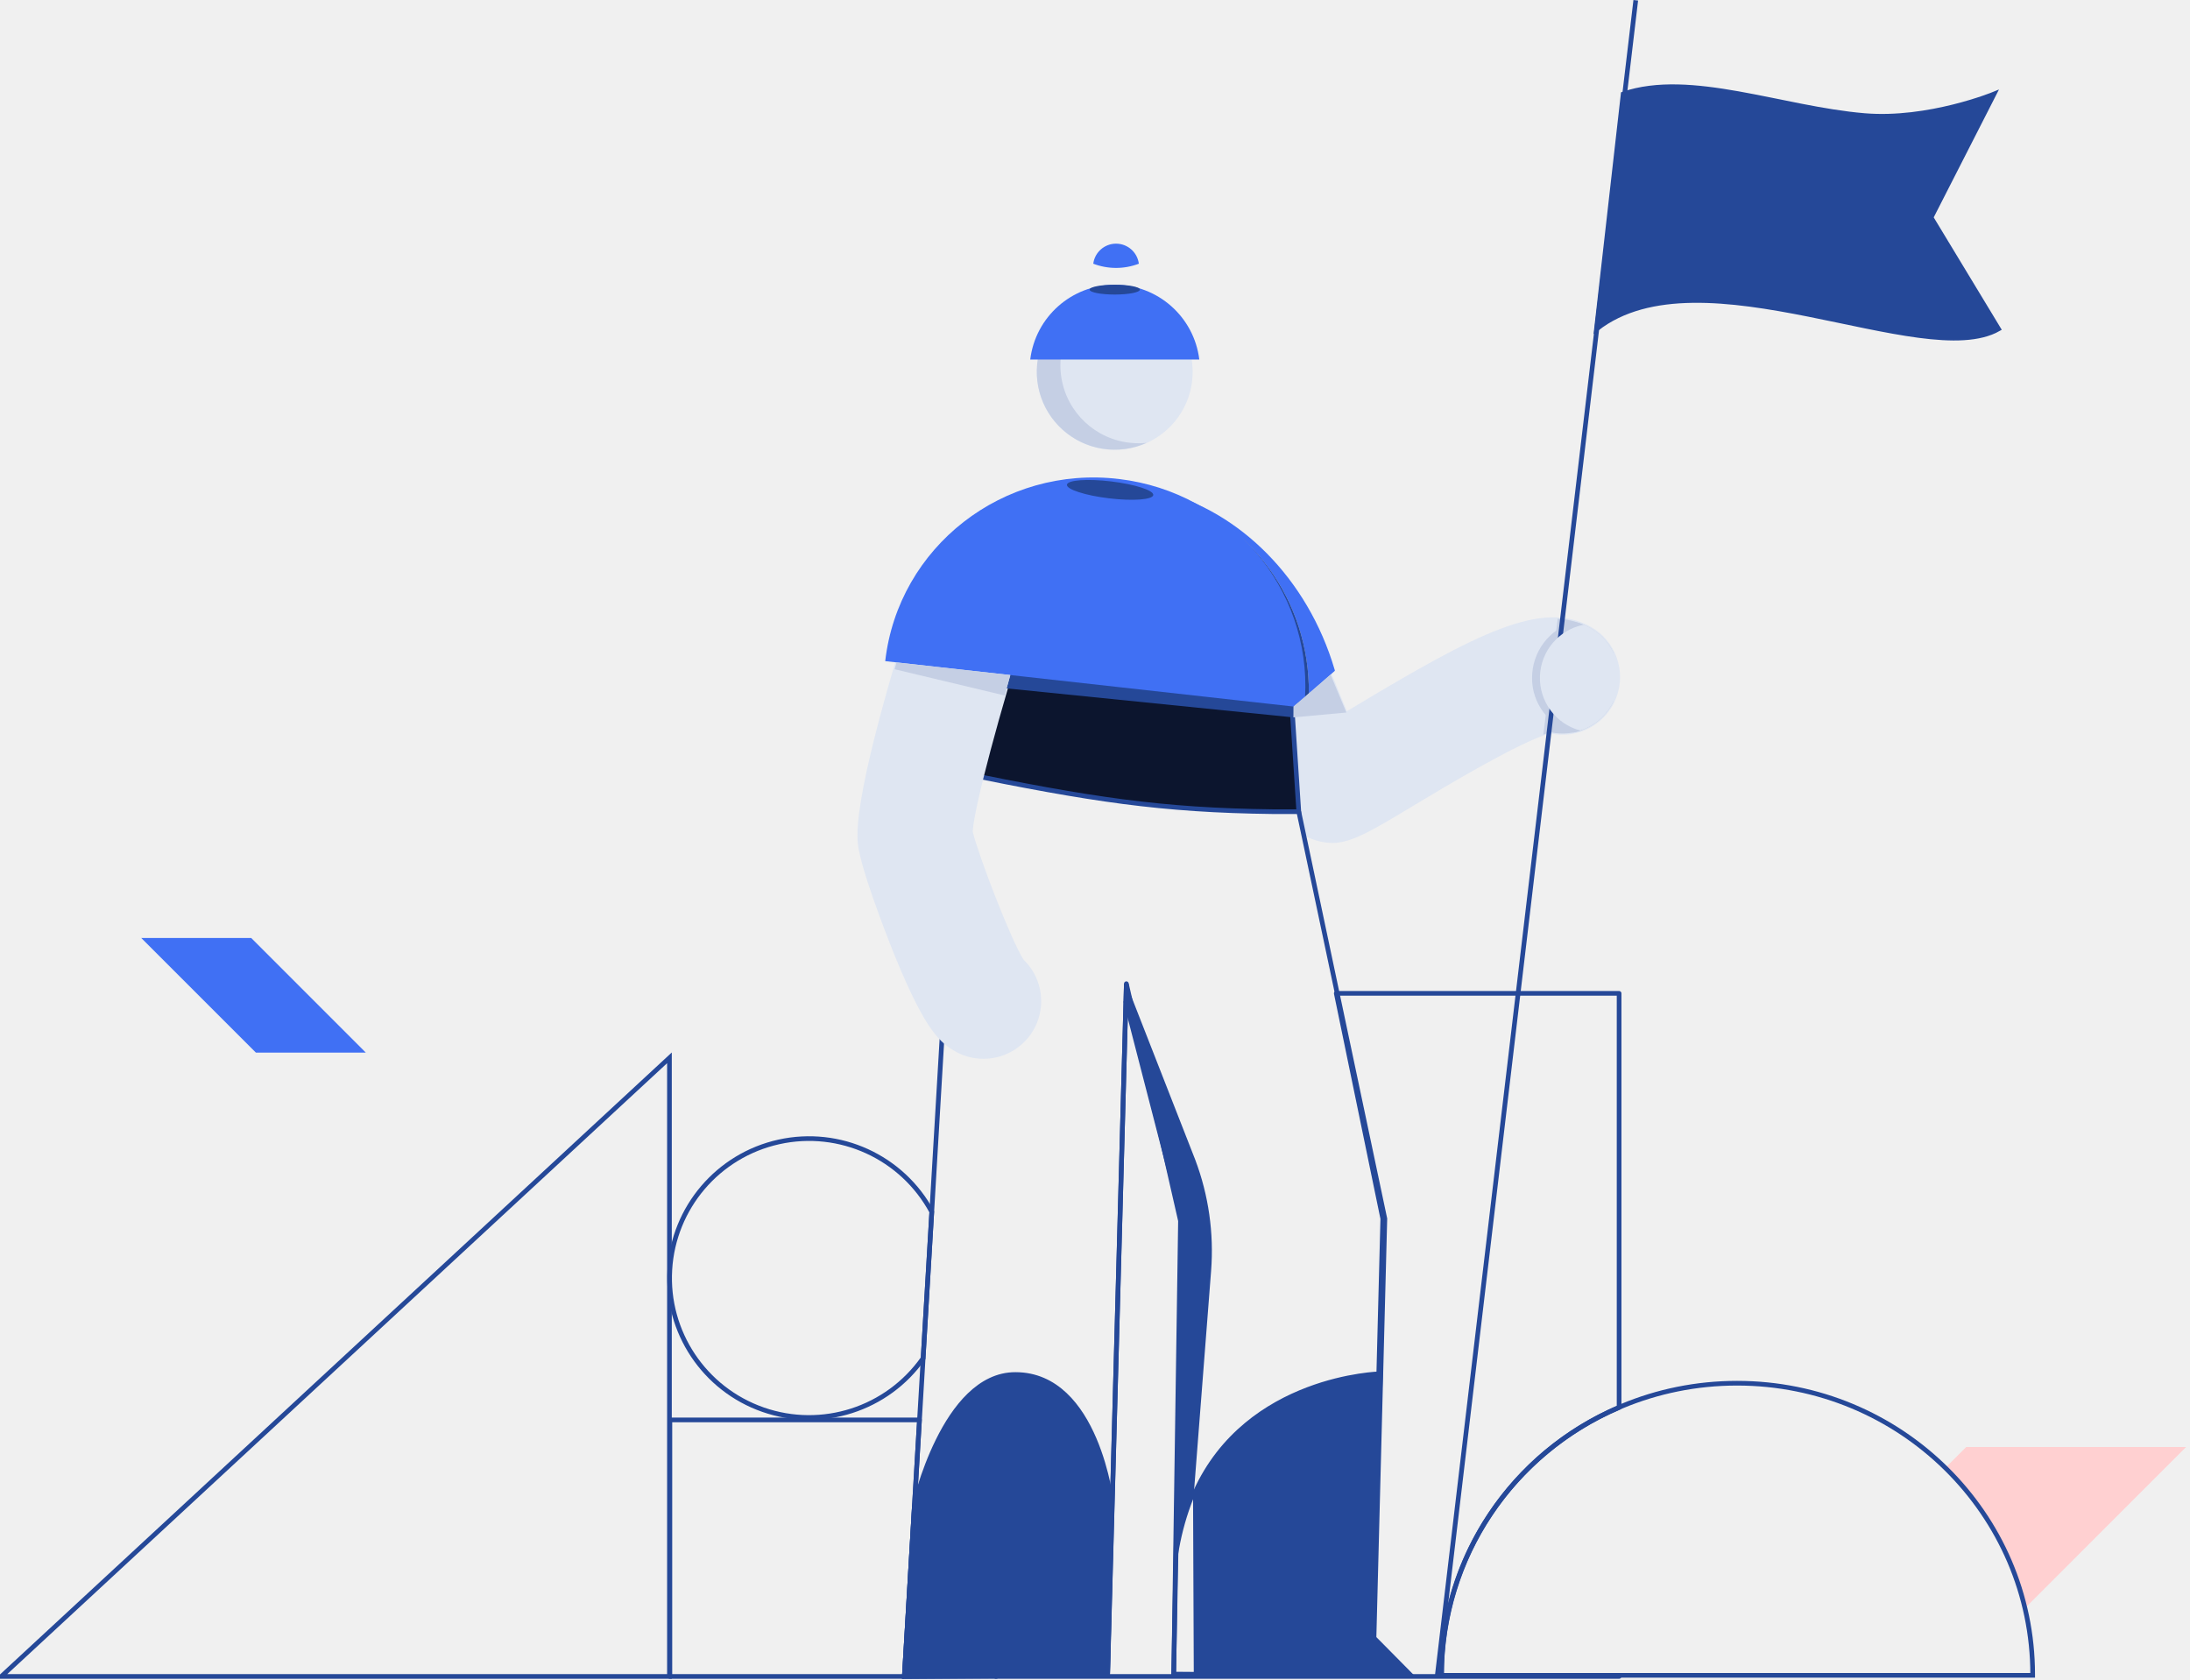
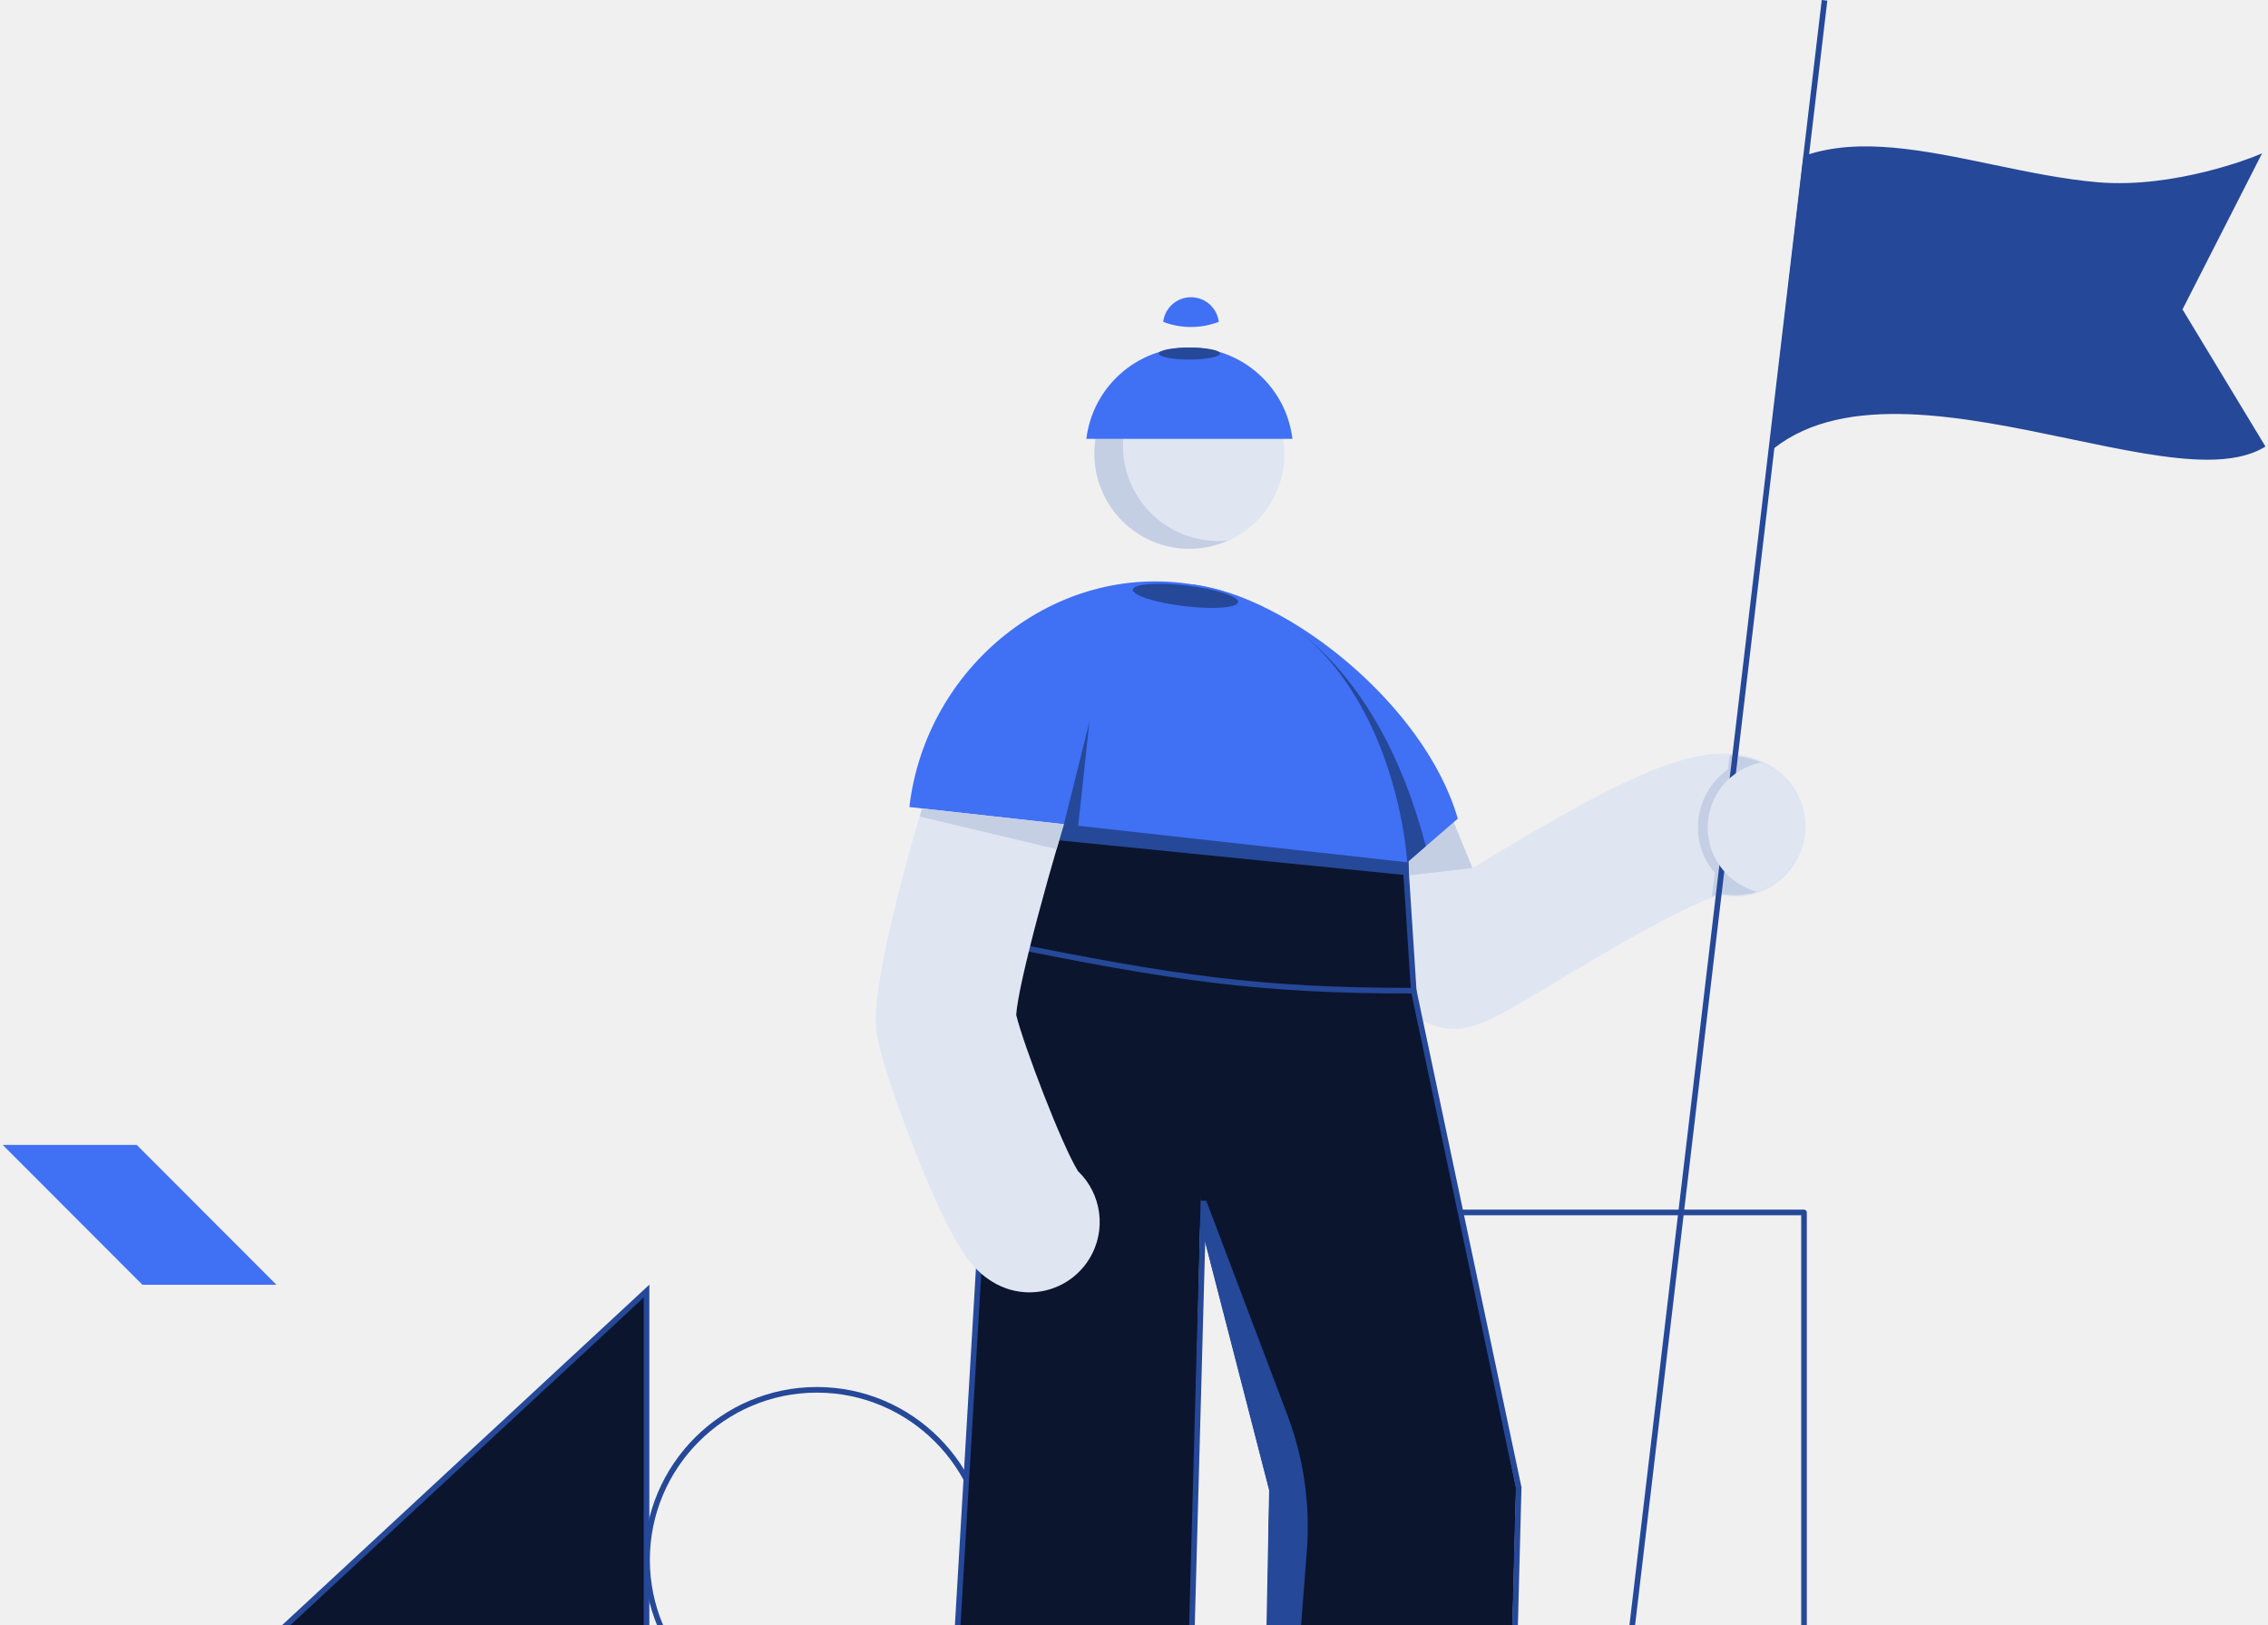
- <svg xmlns="http://www.w3.org/2000/svg" width="468" height="359" viewBox="0 0 468 359">
-   <g fill="none" fill-rule="evenodd">
-     <path stroke="#254898" stroke-linecap="round" stroke-linejoin="round" d="M346 300.81V212.3h-60.44l9.94 48.16-2.33 89.62L301 358l-50.17-.16 1.44-96.93-11.57-50.67-4 147.72h-23.9v.33H346v-.24h-37.95v-.15c.089-24.909 15.017-47.367 37.95-57.09z" />
-     <path fill="#FFD0D1" fill-rule="nonzero" d="M432.71 343.71l34.47-34.46h-47l-4.47 4.47a61.82 61.82 0 0 1 17 29.99zM371.39 358.05l-.18.18h46.99l.18-.18z" />
-     <path fill="#4070F4" fill-rule="nonzero" d="M53.69 200.47h-23.5l24.49 24.49h23.49z" />
-     <path stroke="#254898" d="M308.05 357.9c0-34.4 28.28-62.28 63.16-62.28 34.88 0 63.17 27.88 63.17 62.28v.15H308.05v-.15zM143.06 358.29V226.08L.28 358.29z" />
-     <path stroke="#254898" d="M197.27 290.25l1.85-31.25a29.8 29.8 0 1 0-1.85 31.28v-.03z" />
-     <path stroke="#254898" stroke-linejoin="round" d="M193.28 357.96l3.21-54.5h-53.34v54.83h69.76v-.33z" />
-     <path fill="#DFE6F2" fill-rule="nonzero" d="M284.65 180.16a12.41 12.41 0 0 1-4.54-.95c-.45-.18-.9-.37-1.33-.57l-1.23-5.17s-11.45-9.47-14.76-17.61c-2.55-6.32-5.2-12.86-9-18.06a12.32 12.32 0 1 1 19.9-14.52c5.58 7.66 9.1 16.36 11.93 23.34.67 1.67 1.45 3.6 2.22 5.37l1.38-.83c26.65-16 40.34-23 50.67-17.22a12.32 12.32 0 0 1-8.61 22.8c-6.18 1.58-22.87 11.62-29.36 15.53-8.84 5.32-13.11 7.89-17.27 7.89z" />
-     <path fill="#254898" fill-rule="nonzero" d="M251.12 342.21a55.58 55.58 0 0 1 3.92-22l3.77-48.58a55.17 55.17 0 0 0-3.39-23.77l-14.72-37.62v5.5l11.55 45.14-1.44 96.93.31-15.6z" />
-     <path fill="#254898" fill-rule="nonzero" stroke="#254898" d="M301.35 358.13l-8.23-8.21L295 293.6s-28.4.61-39.55 25.28l.16 38.82 45.74.43zM195.4 321.93s6.31-28.19 21.59-28.17c17.5 0 20.56 27.64 20.56 27.64l-.87 36.6-43.42.33 2.14-36.4z" />
-     <path fill="#4070F4" fill-rule="nonzero" d="M285.22 143.15c-5.8-19.69-20.47-33.9-37-38.09 18.913 5.835 31.724 23.429 31.47 43.22l5.57-4.92c-.01-.07-.02-.14-.04-.21z" />
-     <path fill="#254898" fill-rule="nonzero" d="M248.23 105.06a41.49 41.49 0 0 0-8.64-1.24c22.45 4.07 38.6 24.3 36.82 47.17l2.48-2 .81-.73c.245-19.784-12.564-37.367-31.47-43.2z" />
-     <path fill="#0C152E" fill-rule="nonzero" stroke="#254898" d="M277.55 173.47h-5.48c-24.13-.29-38.93-2.62-67.41-8.41l4.44-26.54 66.64 7.13 1.81 27.82z" />
-     <path stroke="#254898" d="M204.66 165.03l-11.38 192.93h43.4l4.02-147.72" />
-     <path fill="#05DD8F" fill-rule="nonzero" d="M256.73 107.45h.09z" />
-     <path stroke="#254898" d="M240.56 213.92l12.13 46.96-1.88 96.93 50.61.16-7.8-7.89 2.32-89.62-17.31-81.9-1.08-5.09" />
-     <circle cx="238.22" cy="79.48" r="16.65" fill="#DFE6F2" fill-rule="nonzero" />
-     <path fill="#C5CFE4" fill-rule="nonzero" d="M236.45 62.88a16.65 16.65 0 0 0 5.22 31.77 16.29 16.29 0 0 0 3.35 0 16.65 16.65 0 1 1-8.57-31.75v-.02z" />
-     <path fill="#DFE6F2" fill-rule="nonzero" d="M210.17 226.29a12.29 12.29 0 0 1-6.5-1.86c-3.25-2-6.52-5.13-13.44-22.61-1-2.64-6.3-16.11-6.9-21.45-1-8.68 6.27-33.91 12.5-53.55 2.19-6.301 8.999-9.714 15.358-7.7 6.36 2.016 9.96 8.727 8.122 15.14-5.36 16.9-11.11 38-11.45 43.46 1.24 5.09 8 22.78 10.85 27.36a12.32 12.32 0 0 1-8.54 21.21z" />
-     <path fill="#C5CFE4" fill-rule="nonzero" d="M336.4 132.91a12.43 12.43 0 0 0-9 12 12 12 0 0 0 8.88 11.65 10.19 10.19 0 0 0 1.81-.5c.51-.24 4.06-20 .6-22.39a7.18 7.18 0 0 0-2.29-.76z" />
-     <path fill="#DFE6F2" fill-rule="nonzero" d="M344.72 139.37V150a12.05 12.05 0 0 0 0-10.63z" />
-     <path fill="#C5CFE4" fill-rule="nonzero" d="M344.45 150.55c.1-.17.18-.36.27-.54v-10.64a12.08 12.08 0 0 0-5-5.2 15.49 15.49 0 0 0-6.84-1.93L329.81 157c.41-.14 1.14-.39 1.48-.52a12.05 12.05 0 0 0 13.16-5.93z" />
-     <path fill="#254898" fill-rule="nonzero" stroke="#254898" d="M427.08 70.3c-16.06 9.13-63.58-17.45-85.91 0l5.7-50.2c14.37-4.9 33.95 3.13 51.56 4.6 13.72 1.15 27.69-4.6 27.69-4.6l-13.46 26.38 14.42 23.82z" />
-     <path fill="#0C152E" fill-rule="nonzero" stroke="#254898" d="M307.16 357.97L349.56.06" />
-     <path fill="#DFE6F2" fill-rule="nonzero" d="M344.45 150.55c3.228-5.816 1.134-13.148-4.68-16.38-.44-.24-.89-.46-1.34-.65a11.61 11.61 0 0 0-.72 22.61 12 12 0 0 0 6.74-5.58z" />
-     <path fill="#254898" fill-rule="nonzero" d="M276.4 153.32l-61.3-6.2 1.21-4.4 60.09-1.32z" />
-     <path fill="#4070F4" fill-rule="nonzero" d="M276.41 151c1.25-1.05 1.23-.93 2.48-2 1.28-23.22-16-43.78-39.72-46.62-24.77-3-47.2 14.48-50 38.92l87.24 9.7z" />
-     <ellipse cx="237.227" cy="104.696" fill="#254898" fill-rule="nonzero" rx="1.82" ry="9.29" transform="rotate(-83.18 237.227 104.696)" />
-     <path fill="#C5CFE4" fill-rule="nonzero" d="M214.69 148.64l-23.5-5.61.39-1.45 24.34 2.7zM276.41 150.99l-.01 2.33 11.32-1.04-3.38-8.1z" />
-     <path fill="#4070F4" fill-rule="nonzero" d="M256.29 76.84c-1.118-9.128-8.87-15.987-18.065-15.987-9.196 0-16.947 6.86-18.065 15.987h36.13zM233.63 56.36a4.91 4.91 0 0 1 9.74 0 13.63 13.63 0 0 1-9.74 0z" />
-     <ellipse cx="238.22" cy="61.9" fill="#254898" fill-rule="nonzero" rx="5.37" ry="1.05" />
+ <svg xmlns="http://www.w3.org/2000/svg" xmlns:xlink="http://www.w3.org/1999/xlink" width="518" height="371">
+   <defs>
+     <path id="a" d="M0 467.93h609.947V0H0z" />
+   </defs>
+   <g transform="translate(-40)" fill="none" fill-rule="evenodd">
+     <path d="M372.143 234.97c-1.91 0-3.799-.418-5.923-1.247-12.165-4.734-17.213-17.23-22.558-30.458-3.331-8.243 26.067-21.154 29.748-12.045.88 2.177 1.898 4.696 2.902 7.005l1.792-1.078c34.725-20.917 52.557-29.951 66.013-22.468 7.747 4.308 10.539 14.085 6.237 21.84-3.522 6.346-10.71 9.37-17.441 7.9-8.056 2.057-29.81 15.16-38.265 20.253-11.518 6.938-17.095 10.297-22.505 10.297" fill="#DFE6F2" />
+     <path fill="#C5CFE4" d="M361.57 196.253l.248 3.664 14.484-1.697-4.411-10.766z" />
+     <path d="M372.876 186.7c-7.55-25.678-38.611-50.631-60.617-53.263 14.692 8.244 43.233 35.917 49.147 63.489l11.542-9.964c-.027-.087-.045-.174-.072-.262" fill="#4070F4" />
+     <path d="M325.69 137.608h-3.672c1.153.219 30.259 26.15 27.938 55.985l11.45 3.333 4.243-3.683c-11.343-43.492-35.44-53.497-39.96-55.635" fill="#254898" />
+     <mask id="b" fill="#fff">
+       <use xlink:href="#a" />
+     </mask>
+     <path d="M279.145 466.638h172.242V277.522H279.145v189.116zm172.882 1.285H278.503a.642.642 0 0 1-.642-.642V276.88c0-.355.286-.643.642-.643h173.524c.356 0 .642.288.642.643v190.4a.642.642 0 0 1-.642.643z" fill="#254898" mask="url(#b)" />
+     <path fill="#4070F4" mask="url(#b)" d="M71.224 261.453H40.615l31.906 31.939h30.609z" />
+     <path fill="#0C152E" mask="url(#b)" d="M187.668 467.28V294.849L1.638 467.281z" />
+     <path d="M3.277 466.638h183.749v-170.32L3.276 466.638zm185.033 1.285H0l188.31-174.546v174.546z" fill="#254898" mask="url(#b)" />
+     <path d="M226.574 318.03c-21.036 0-38.149 17.131-38.149 38.189 0 21.056 17.113 38.187 38.15 38.187 21.035 0 38.148-17.131 38.148-38.187 0-21.058-17.113-38.188-38.149-38.188m0 77.66c-21.742 0-39.433-17.708-39.433-39.472 0-21.766 17.691-39.473 39.433-39.473s39.433 17.707 39.433 39.473c0 21.764-17.691 39.472-39.433 39.472" fill="#254898" mask="url(#b)" />
+     <path fill="#0C152E" mask="url(#b)" d="M314.118 278.99l15.809 61.25-1.874 126.42 65.356.204-10.167-10.285 3.032-116.883-23.384-113.453-95.542-11.007-14.253 251.61h56.54l4.663-194.48" />
+     <path d="M315.518 274.217l-.642 7.154 15.052 58.87-1.874 126.42 1.84-1.843 8.583-110.628a72.032 72.032 0 0 0-4.423-31l-18.536-48.973z" fill="#254898" mask="url(#b)" />
+     <path d="M362.89 226.243c-35.837 0-55.133-2.901-94.961-11.006l5.776-34.623 86.831 9.303 2.354 36.326z" fill="#0C152E" mask="url(#b)" />
+     <path d="M268.663 214.73c39.856 8.1 59.23 10.835 93.543 10.871l-2.275-35.102-85.694-9.182-5.574 33.413zm94.911 12.156h-.684c-35.026 0-54.462-2.752-95.09-11.02l-.607-.124 5.979-35.83 87.97 9.424 2.432 37.55z" fill="#254898" mask="url(#b)" />
+     <path fill="#254898" mask="url(#b)" d="M310.26 467.488h-57.845l14.872-252.29 1.282.076-14.793 250.93h55.235l5.224-192.025 1.284.035z" />
+     <path d="M335.76 140.135l.01.016c.035.011.071.02.107.03l-.117-.046z" fill="#05DD8F" mask="url(#b)" />
+     <path fill="#254898" mask="url(#b)" d="M395.532 467.512L327.4 467.3l2.465-126.984-15.789-61.165 1.244-.321 15.83 61.336v.087l-2.442 125.767 63.74.197-9.275-9.382.007-.272 3.03-116.808-23.947-113.379 1.257-.266 23.976 113.527v.076l-3.026 116.608z" />
+     <path d="M333.25 101.606c1.131 11.941-7.62 22.538-19.548 23.671-11.928 1.134-22.515-7.63-23.646-19.57-1.131-11.94 7.62-22.537 19.548-23.669 11.928-1.132 22.514 7.629 23.647 19.568" fill="#DFE6F2" mask="url(#b)" />
+     <path d="M309.337 82.001c-6.892 3.094-11.975 9.705-12.74 17.77-1.13 11.94 7.622 22.538 19.551 23.67 1.48.14 2.94.129 4.363-.023a21.574 21.574 0 0 1-10.907 1.8c-11.927-1.134-20.679-11.731-19.548-23.672.99-10.458 9.236-18.477 19.281-19.545" fill="#C5CFE4" mask="url(#b)" />
+     <path d="M275.107 295.13c-2.897 0-5.829-.785-8.47-2.43-4.244-2.65-8.494-6.694-17.513-29.483-1.366-3.448-8.216-21.012-8.985-27.985-1.248-11.318 8.165-44.227 16.28-69.84 2.679-8.458 11.704-13.135 20.145-10.455 8.447 2.682 13.122 11.71 10.443 20.165-6.979 22.036-14.47 49.52-14.91 56.678 1.607 6.645 10.377 29.707 14.129 35.688 5.376 5.145 6.603 13.521 2.516 20.091-3.041 4.885-8.278 7.57-13.635 7.57" fill="#DFE6F2" mask="url(#b)" />
+     <path d="M439.56 173.338c-6.79 1.932-11.764 8.176-11.764 15.591 0 7.413 4.793 13.254 11.577 15.188 0 0 1.608-.296 2.358-.654.662-.315 5.283-26.035.777-29.196-.234-.165-2.607-1.087-2.948-.93" fill="#C5CFE4" mask="url(#b)" />
+     <path d="M450.398 181.77v13.871a15.697 15.697 0 0 0 0-13.87" fill="#DFE6F2" mask="url(#b)" />
+     <path d="M450.05 196.352c.129-.234.232-.474.347-.712v-13.87a15.615 15.615 0 0 0-6.447-6.787c-2.743-1.524-5.682-2.342-8.912-2.511l-4.055 32.255c.53-.178 1.473-.506 1.919-.666 6.62 1.48 13.688-1.475 17.147-7.709" fill="#C5CFE4" mask="url(#b)" />
+     <path d="M556.535 101.747c-20.926 11.907-82.627-22.674-111.718.091l7.694-65.726c18.727-6.396 43.743 4.236 66.69 6.158 17.874 1.497 36.084-5.997 36.084-5.997l-17.546 34.41 18.796 31.064z" fill="#254898" mask="url(#b)" />
+     <path d="M472.768 93.25c12.883 0 27.043 2.962 40.248 5.724 17.326 3.623 33.712 7.049 42.621 2.527l-18.632-30.792 16.953-33.246c-4.829 1.752-20.013 6.688-34.811 5.446-7.954-.665-16.224-2.387-24.22-4.052-15.322-3.19-29.801-6.205-41.825-2.264l-7.474 63.84c7.492-5.317 16.914-7.184 27.14-7.184m71.38 11.732c-8.687 0-19.527-2.268-31.395-4.75-23.983-5.016-51.166-10.703-67.541 2.113l-1.21.948 7.92-67.657.383-.13c12.43-4.249 27.225-1.167 42.883 2.094 7.96 1.656 16.189 3.37 24.066 4.03 17.513 1.464 35.607-5.875 35.788-5.95l1.604-.66-18.172 35.636 18.952 31.324-.573.326c-3.369 1.916-7.676 2.676-12.704 2.676" fill="#254898" mask="url(#b)" />
+     <path d="M401.471 466.864L456.711.076" fill="#0C152E" mask="url(#b)" />
+     <path fill="#254898" mask="url(#b)" d="M402.108 466.94l-1.273-.15L456.075 0l1.274.151z" />
+     <path d="M450.05 196.352c4.21-7.586 1.478-17.155-6.1-21.37a20.508 20.508 0 0 0-1.74-.849c-6.944 1.38-12.177 7.51-12.177 14.863 0 7.017 4.768 12.903 11.234 14.63a15.635 15.635 0 0 0 8.782-7.274" fill="#DFE6F2" mask="url(#b)" />
+     <path fill="#254898" mask="url(#b)" d="M361.786 199.919l-79.887-8.015 1.775-5.924 77.711-1.57z" />
+     <path d="M361.406 196.926s-2.947-55.63-48.522-63.387c-32.037-5.453-61.5 18.878-65.183 50.756l.005.006 113.7 12.625z" fill="#4070F4" mask="url(#b)" />
+     <path d="M322.784 137.508c-.156 1.299-5.664 1.706-12.305.912-6.64-.794-11.897-2.491-11.741-3.79.155-1.298 5.663-1.707 12.303-.913 6.639.796 11.897 2.492 11.743 3.79" fill="#254898" mask="url(#b)" />
+     <path fill="#C5CFE4" mask="url(#b)" d="M281.32 193.93l-31.258-7.47.537-1.837 32.405 3.597z" />
+     <path d="M335.185 100.212c-1.422-11.748-11.413-20.852-23.531-20.852-12.12 0-22.11 9.104-23.533 20.852h47.064zM305.665 73.5a6.399 6.399 0 0 1 6.348-5.625 6.4 6.4 0 0 1 6.35 5.625 17.756 17.756 0 0 1-12.698 0" fill="#4070F4" mask="url(#b)" />
+     <path d="M318.65 80.732c0 .758-3.131 1.373-6.996 1.373-3.866 0-6.998-.615-6.998-1.373s3.132-1.37 6.998-1.37c3.865 0 6.997.612 6.997 1.37M283.003 188.22l5.81-23.37-2.792 25.843z" fill="#254898" mask="url(#b)" />
  </g>
</svg>
